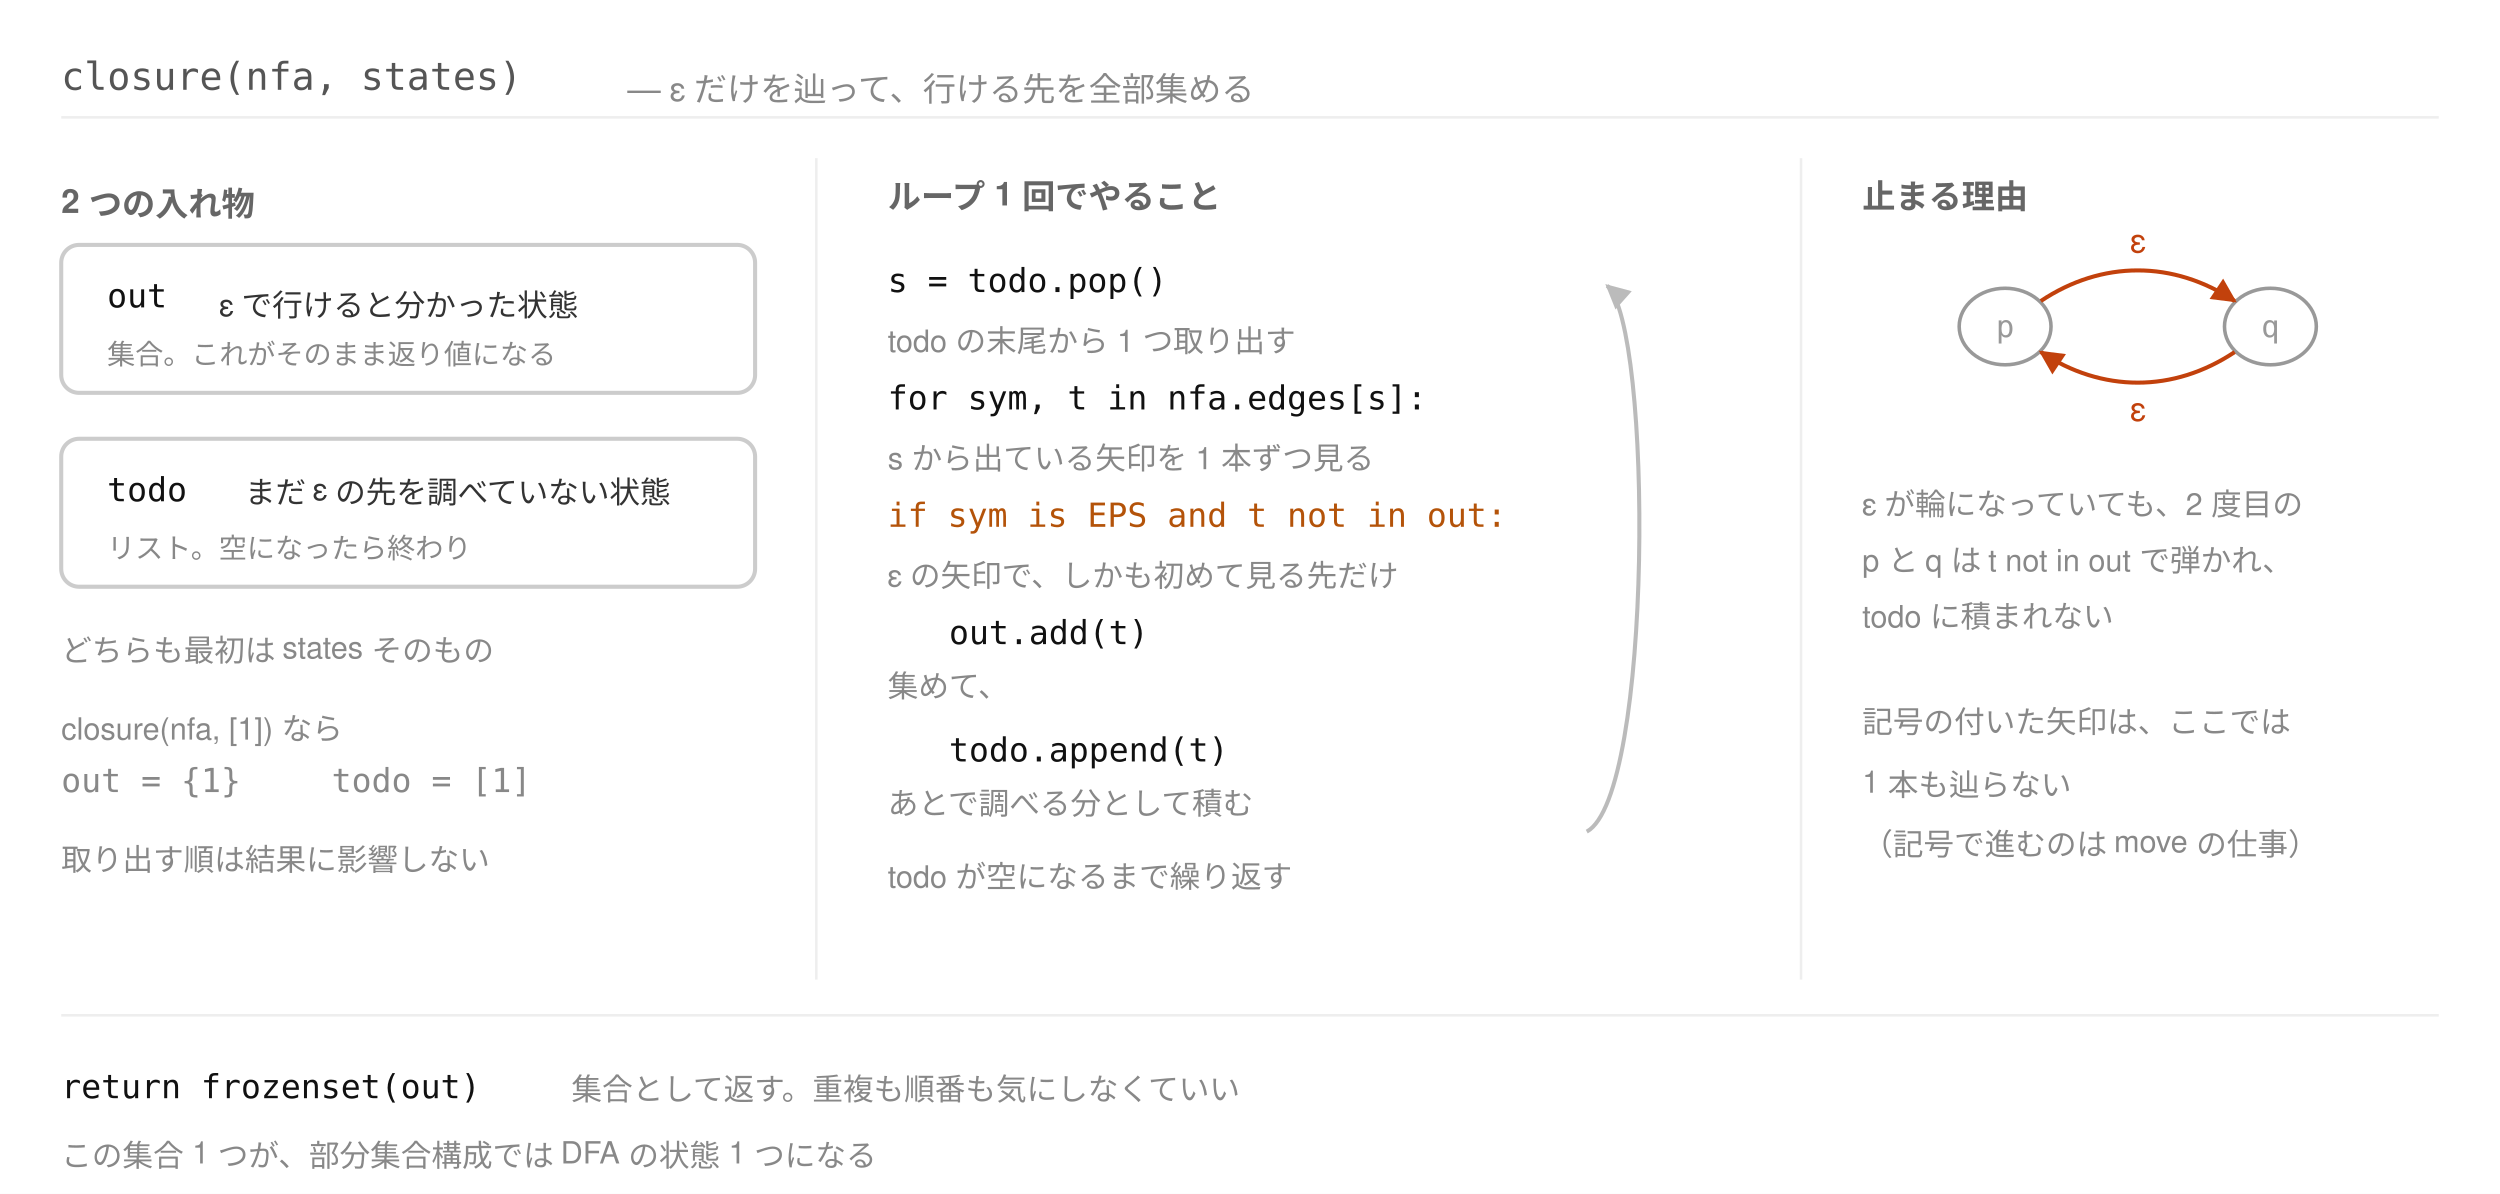
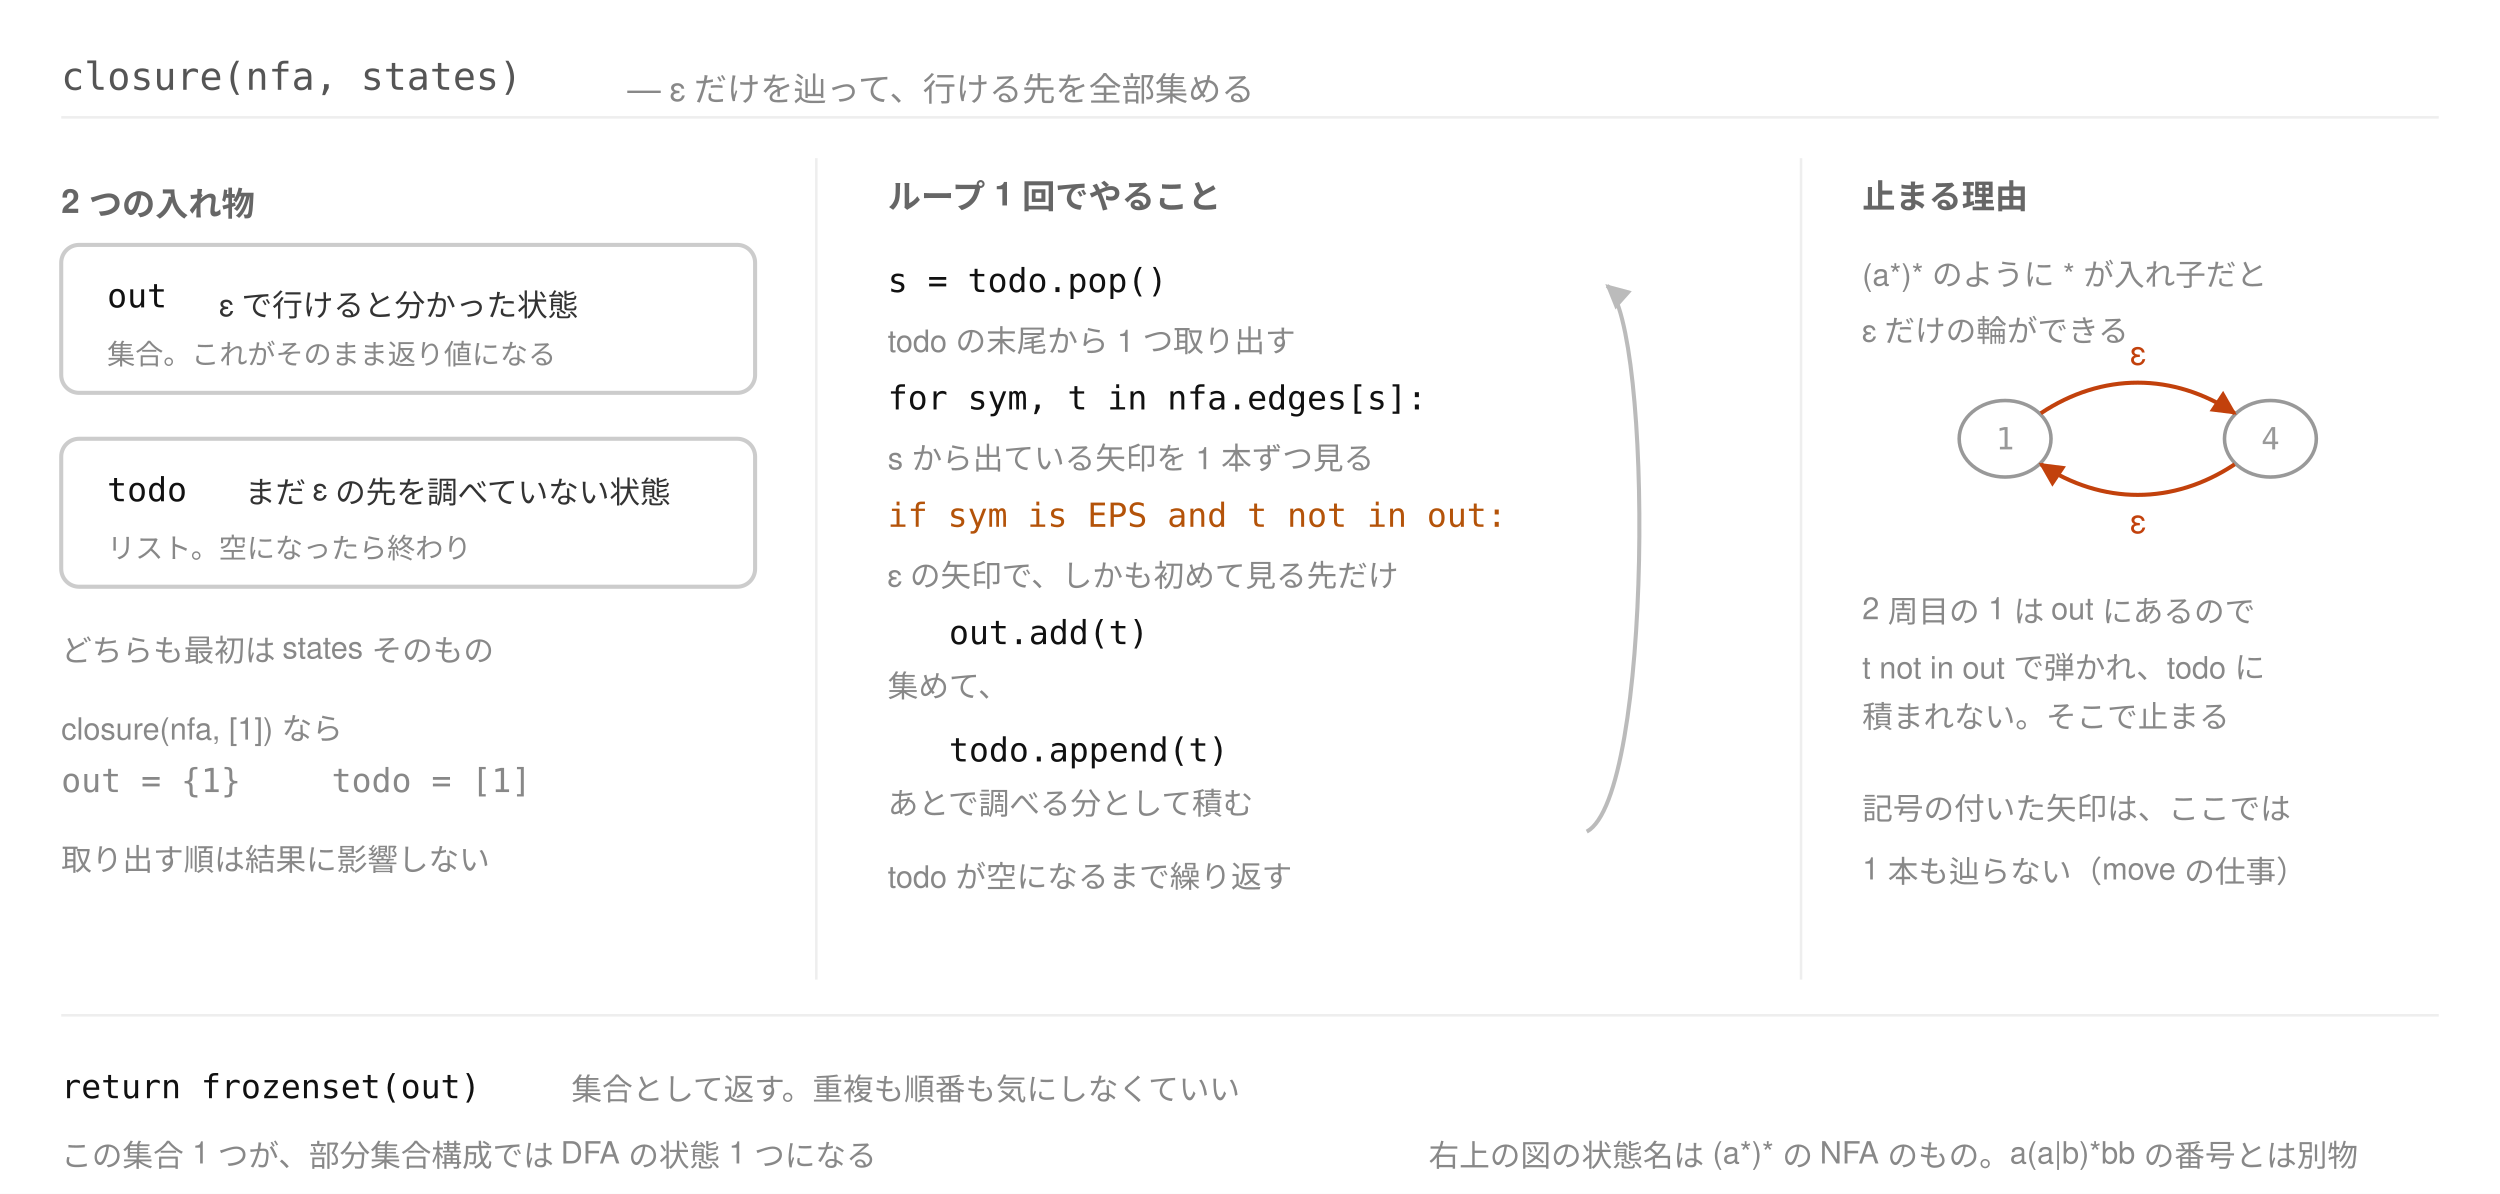
<svg xmlns="http://www.w3.org/2000/svg" viewBox="0 0 980 468" width="980" height="468" font-family="-apple-system, 'Helvetica Neue', Helvetica, Arial, sans-serif">
  <defs>
    <marker id="d" viewBox="0 0 10 10" refX="9" refY="5" markerWidth="6" markerHeight="6" orient="auto-start-reverse">
      <path d="M0,0 L10,5 L0,10 z" fill="#444" />
    </marker>
    <marker id="h" viewBox="0 0 10 10" refX="9" refY="5" markerWidth="6" markerHeight="6" orient="auto-start-reverse">
      <path d="M0,0 L10,5 L0,10 z" fill="#b45309" />
    </marker>
    <marker id="o" viewBox="0 0 10 10" refX="9" refY="5" markerWidth="6" markerHeight="6" orient="auto-start-reverse">
      <path d="M0,0 L10,5 L0,10 z" fill="#c2410c" />
    </marker>
    <marker id="g" viewBox="0 0 10 10" refX="9" refY="5" markerWidth="6" markerHeight="6" orient="auto-start-reverse">
      <path d="M0,0 L10,5 L0,10 z" fill="#bbbbbb" />
    </marker>
  </defs>
  <rect width="980" height="468" fill="#ffffff" />
  <text x="24" y="30" font-size="15" fill="#555" text-anchor="start" dominant-baseline="central" font-family="ui-monospace, SFMono-Regular, Menlo, Consolas, monospace" font-weight="normal">closure(nfa, states)</text>
  <text x="246" y="31" font-size="13" fill="#888" text-anchor="start" dominant-baseline="central" font-family="-apple-system, 'Helvetica Neue', Helvetica, Arial, sans-serif" font-weight="normal">— ε だけを辿って、行ける先を全部集める</text>
  <line x1="24" y1="46" x2="956" y2="46" stroke="#eeeeee" stroke-width="1" />
  <line x1="320" y1="62" x2="320" y2="384" stroke="#eeeeee" stroke-width="1" />
  <line x1="706" y1="62" x2="706" y2="384" stroke="#eeeeee" stroke-width="1" />
  <text x="24" y="76" font-size="13" fill="#666" text-anchor="start" dominant-baseline="central" font-family="-apple-system, 'Helvetica Neue', Helvetica, Arial, sans-serif" font-weight="600">2 つの入れ物</text>
  <rect x="24" y="96" width="272" height="58" rx="7" fill="#ffffff" stroke="#cccccc" stroke-width="1.6" />
  <text x="42" y="116" font-size="13" fill="#111" text-anchor="start" dominant-baseline="central" font-family="ui-monospace, SFMono-Regular, Menlo, Consolas, monospace" font-weight="normal">out</text>
  <text x="86" y="116" font-size="12" fill="#333" text-anchor="start" dominant-baseline="central" font-family="-apple-system, 'Helvetica Neue', Helvetica, Arial, sans-serif" font-weight="normal">ε で行けると分かった状態</text>
  <text x="42" y="138" font-size="11" fill="#888" text-anchor="start" dominant-baseline="central" font-family="-apple-system, 'Helvetica Neue', Helvetica, Arial, sans-serif" font-weight="normal">集合。これがそのまま返り値になる</text>
  <rect x="24" y="172" width="272" height="58" rx="7" fill="#ffffff" stroke="#cccccc" stroke-width="1.6" />
  <text x="42" y="192" font-size="13" fill="#111" text-anchor="start" dominant-baseline="central" font-family="ui-monospace, SFMono-Regular, Menlo, Consolas, monospace" font-weight="normal">todo</text>
  <text x="96" y="192" font-size="12" fill="#333" text-anchor="start" dominant-baseline="central" font-family="-apple-system, 'Helvetica Neue', Helvetica, Arial, sans-serif" font-weight="normal">まだ ε の先を調べていない状態</text>
  <text x="42" y="214" font-size="11" fill="#888" text-anchor="start" dominant-baseline="central" font-family="-apple-system, 'Helvetica Neue', Helvetica, Arial, sans-serif" font-weight="normal">リスト。空になったら終わり</text>
  <text x="24" y="254" font-size="12" fill="#888" text-anchor="start" dominant-baseline="central" font-family="-apple-system, 'Helvetica Neue', Helvetica, Arial, sans-serif" font-weight="normal">どちらも最初は states そのもの</text>
  <text x="24" y="282" font-size="12" fill="#888" text-anchor="start" dominant-baseline="central" font-family="-apple-system, 'Helvetica Neue', Helvetica, Arial, sans-serif" font-weight="normal">closure(nfa, [1]) なら</text>
  <text x="24" y="306" font-size="13" fill="#888" text-anchor="start" dominant-baseline="central" font-family="ui-monospace, SFMono-Regular, Menlo, Consolas, monospace" font-weight="normal">out = {1}</text>
  <text x="130" y="306" font-size="13" fill="#888" text-anchor="start" dominant-baseline="central" font-family="ui-monospace, SFMono-Regular, Menlo, Consolas, monospace" font-weight="normal">todo = [1]</text>
  <text x="24" y="336" font-size="12" fill="#888" text-anchor="start" dominant-baseline="central" font-family="-apple-system, 'Helvetica Neue', Helvetica, Arial, sans-serif" font-weight="normal">取り出す順は結果に影響しない</text>
  <text x="348" y="76" font-size="13" fill="#666" text-anchor="start" dominant-baseline="central" font-family="-apple-system, 'Helvetica Neue', Helvetica, Arial, sans-serif" font-weight="600">ループ 1 回でやること</text>
  <text x="348" y="110" font-size="13" fill="#111" text-anchor="start" dominant-baseline="central" font-family="ui-monospace, SFMono-Regular, Menlo, Consolas, monospace" font-weight="normal">s = todo.pop()</text>
  <text x="348" y="130" font-size="12" fill="#888" text-anchor="start" dominant-baseline="central" font-family="-apple-system, 'Helvetica Neue', Helvetica, Arial, sans-serif" font-weight="normal">todo の末尾から 1 つ取り出す</text>
  <text x="348" y="156" font-size="13" fill="#111" text-anchor="start" dominant-baseline="central" font-family="ui-monospace, SFMono-Regular, Menlo, Consolas, monospace" font-weight="normal">for sym, t in nfa.edges[s]:</text>
  <text x="348" y="176" font-size="12" fill="#888" text-anchor="start" dominant-baseline="central" font-family="-apple-system, 'Helvetica Neue', Helvetica, Arial, sans-serif" font-weight="normal">s から出ている矢印を 1 本ずつ見る</text>
  <text x="348" y="202" font-size="13" fill="#b45309" text-anchor="start" dominant-baseline="central" font-family="ui-monospace, SFMono-Regular, Menlo, Consolas, monospace" font-weight="normal">if sym is EPS and t not in out:</text>
  <text x="348" y="222" font-size="12" fill="#888" text-anchor="start" dominant-baseline="central" font-family="-apple-system, 'Helvetica Neue', Helvetica, Arial, sans-serif" font-weight="normal">ε の矢印で、しかも初めて見る先だけ</text>
  <text x="372" y="248" font-size="13" fill="#111" text-anchor="start" dominant-baseline="central" font-family="ui-monospace, SFMono-Regular, Menlo, Consolas, monospace" font-weight="normal">out.add(t)</text>
  <text x="348" y="268" font-size="12" fill="#888" text-anchor="start" dominant-baseline="central" font-family="-apple-system, 'Helvetica Neue', Helvetica, Arial, sans-serif" font-weight="normal">集めて、</text>
  <text x="372" y="294" font-size="13" fill="#111" text-anchor="start" dominant-baseline="central" font-family="ui-monospace, SFMono-Regular, Menlo, Consolas, monospace" font-weight="normal">todo.append(t)</text>
  <text x="348" y="314" font-size="12" fill="#888" text-anchor="start" dominant-baseline="central" font-family="-apple-system, 'Helvetica Neue', Helvetica, Arial, sans-serif" font-weight="normal">あとで調べる分として積む</text>
  <path d="M622,326 C648,312 648,128 630,112" fill="none" stroke="#bbbbbb" stroke-width="1.6" marker-end="url(#g)" />
  <text x="348" y="340" font-size="12" fill="#888" text-anchor="start" dominant-baseline="central" font-family="-apple-system, 'Helvetica Neue', Helvetica, Arial, sans-serif" font-weight="normal">todo が空になるまで繰り返す</text>
  <text x="730" y="76" font-size="13" fill="#666" text-anchor="start" dominant-baseline="central" font-family="-apple-system, 'Helvetica Neue', Helvetica, Arial, sans-serif" font-weight="600">止まる理由</text>
-   <ellipse cx="786" cy="128" rx="18" ry="15" fill="#ffffff" stroke="#999" stroke-width="1.4" />
-   <text x="786" y="128" font-size="12" fill="#999" text-anchor="middle" dominant-baseline="central" font-family="ui-monospace, SFMono-Regular, Menlo, Consolas, monospace" font-weight="normal">p</text>
-   <ellipse cx="890" cy="128" rx="18" ry="15" fill="#ffffff" stroke="#999" stroke-width="1.4" />
-   <text x="890" y="128" font-size="12" fill="#999" text-anchor="middle" dominant-baseline="central" font-family="ui-monospace, SFMono-Regular, Menlo, Consolas, monospace" font-weight="normal">q</text>
-   <path d="M800,118 C824,102 852,102 876,118" fill="none" stroke="#c2410c" stroke-width="1.6" marker-end="url(#o)" />
-   <path d="M876,138 C852,154 824,154 800,138" fill="none" stroke="#c2410c" stroke-width="1.6" marker-end="url(#o)" />
-   <text x="838" y="96" font-size="13" fill="#c2410c" text-anchor="middle" dominant-baseline="central" font-family="-apple-system, 'Helvetica Neue', Helvetica, Arial, sans-serif" font-weight="normal">ε</text>
-   <text x="838" y="162" font-size="13" fill="#c2410c" text-anchor="middle" dominant-baseline="central" font-family="-apple-system, 'Helvetica Neue', Helvetica, Arial, sans-serif" font-weight="normal">ε</text>
-   <text x="730" y="194" font-size="12" fill="#888" text-anchor="start" dominant-baseline="central" font-family="-apple-system, 'Helvetica Neue', Helvetica, Arial, sans-serif" font-weight="normal">ε が輪になっていても、2 度目の</text>
-   <text x="730" y="216" font-size="12" fill="#888" text-anchor="start" dominant-baseline="central" font-family="-apple-system, 'Helvetica Neue', Helvetica, Arial, sans-serif" font-weight="normal">p と q は t not in out で弾かれ、</text>
-   <text x="730" y="238" font-size="12" fill="#888" text-anchor="start" dominant-baseline="central" font-family="-apple-system, 'Helvetica Neue', Helvetica, Arial, sans-serif" font-weight="normal">todo に積まれない</text>
-   <text x="730" y="282" font-size="12" fill="#888" text-anchor="start" dominant-baseline="central" font-family="-apple-system, 'Helvetica Neue', Helvetica, Arial, sans-serif" font-weight="normal">記号の付いた矢印は、ここでは</text>
-   <text x="730" y="304" font-size="12" fill="#888" text-anchor="start" dominant-baseline="central" font-family="-apple-system, 'Helvetica Neue', Helvetica, Arial, sans-serif" font-weight="normal">1 本も辿らない</text>
-   <text x="730" y="330" font-size="12" fill="#888" text-anchor="start" dominant-baseline="central" font-family="-apple-system, 'Helvetica Neue', Helvetica, Arial, sans-serif" font-weight="normal">（記号で進むのは move の仕事）</text>
+   <text x="730" y="104" font-size="12" fill="#888" text-anchor="start" dominant-baseline="central" font-family="-apple-system, 'Helvetica Neue', Helvetica, Arial, sans-serif" font-weight="normal">(a*)* のように * が入れ子だと</text>
+   <text x="730" y="126" font-size="12" fill="#888" text-anchor="start" dominant-baseline="central" font-family="-apple-system, 'Helvetica Neue', Helvetica, Arial, sans-serif" font-weight="normal">ε だけの輪ができる</text>
+   <ellipse cx="786" cy="172" rx="18" ry="15" fill="#ffffff" stroke="#999" stroke-width="1.4" />
+   <text x="786" y="172" font-size="12" fill="#999" text-anchor="middle" dominant-baseline="central" font-family="ui-monospace, SFMono-Regular, Menlo, Consolas, monospace" font-weight="normal">1</text>
+   <ellipse cx="890" cy="172" rx="18" ry="15" fill="#ffffff" stroke="#999" stroke-width="1.4" />
+   <text x="890" y="172" font-size="12" fill="#999" text-anchor="middle" dominant-baseline="central" font-family="ui-monospace, SFMono-Regular, Menlo, Consolas, monospace" font-weight="normal">4</text>
+   <path d="M800,162 C824,146 852,146 876,162" fill="none" stroke="#c2410c" stroke-width="1.6" marker-end="url(#o)" />
+   <path d="M876,182 C852,198 824,198 800,182" fill="none" stroke="#c2410c" stroke-width="1.6" marker-end="url(#o)" />
+   <text x="838" y="140" font-size="13" fill="#c2410c" text-anchor="middle" dominant-baseline="central" font-family="-apple-system, 'Helvetica Neue', Helvetica, Arial, sans-serif" font-weight="normal">ε</text>
+   <text x="838" y="206" font-size="13" fill="#c2410c" text-anchor="middle" dominant-baseline="central" font-family="-apple-system, 'Helvetica Neue', Helvetica, Arial, sans-serif" font-weight="normal">ε</text>
+   <text x="730" y="236" font-size="12" fill="#888" text-anchor="start" dominant-baseline="central" font-family="-apple-system, 'Helvetica Neue', Helvetica, Arial, sans-serif" font-weight="normal">2 周目の 1 は out にあるので</text>
+   <text x="730" y="258" font-size="12" fill="#888" text-anchor="start" dominant-baseline="central" font-family="-apple-system, 'Helvetica Neue', Helvetica, Arial, sans-serif" font-weight="normal">t not in out で弾かれ、todo に</text>
+   <text x="730" y="280" font-size="12" fill="#888" text-anchor="start" dominant-baseline="central" font-family="-apple-system, 'Helvetica Neue', Helvetica, Arial, sans-serif" font-weight="normal">積まれない。そこで止まる</text>
+   <text x="730" y="316" font-size="12" fill="#888" text-anchor="start" dominant-baseline="central" font-family="-apple-system, 'Helvetica Neue', Helvetica, Arial, sans-serif" font-weight="normal">記号の付いた矢印は、ここでは</text>
+   <text x="730" y="338" font-size="12" fill="#888" text-anchor="start" dominant-baseline="central" font-family="-apple-system, 'Helvetica Neue', Helvetica, Arial, sans-serif" font-weight="normal">1 本も辿らない（move の仕事）</text>
  <line x1="24" y1="398" x2="956" y2="398" stroke="#eeeeee" stroke-width="1" />
  <text x="24" y="426" font-size="13" fill="#111" text-anchor="start" dominant-baseline="central" font-family="ui-monospace, SFMono-Regular, Menlo, Consolas, monospace" font-weight="normal">return frozenset(out)</text>
  <text x="224" y="426" font-size="12" fill="#888" text-anchor="start" dominant-baseline="central" font-family="-apple-system, 'Helvetica Neue', Helvetica, Arial, sans-serif" font-weight="normal">集合として返す。重複も順番も気にしなくていい</text>
  <text x="24" y="452" font-size="12" fill="#888" text-anchor="start" dominant-baseline="central" font-family="-apple-system, 'Helvetica Neue', Helvetica, Arial, sans-serif" font-weight="normal">この集合 1 つが、部分集合構成では DFA の状態 1 つになる</text>
+   <text x="560" y="452" font-size="12" fill="#888" text-anchor="start" dominant-baseline="central" font-family="-apple-system, 'Helvetica Neue', Helvetica, Arial, sans-serif" font-weight="normal">右上の図の状態名は (a*)* の NFA のもの。a(a|b)*bb の番号とは別物</text>
</svg>
